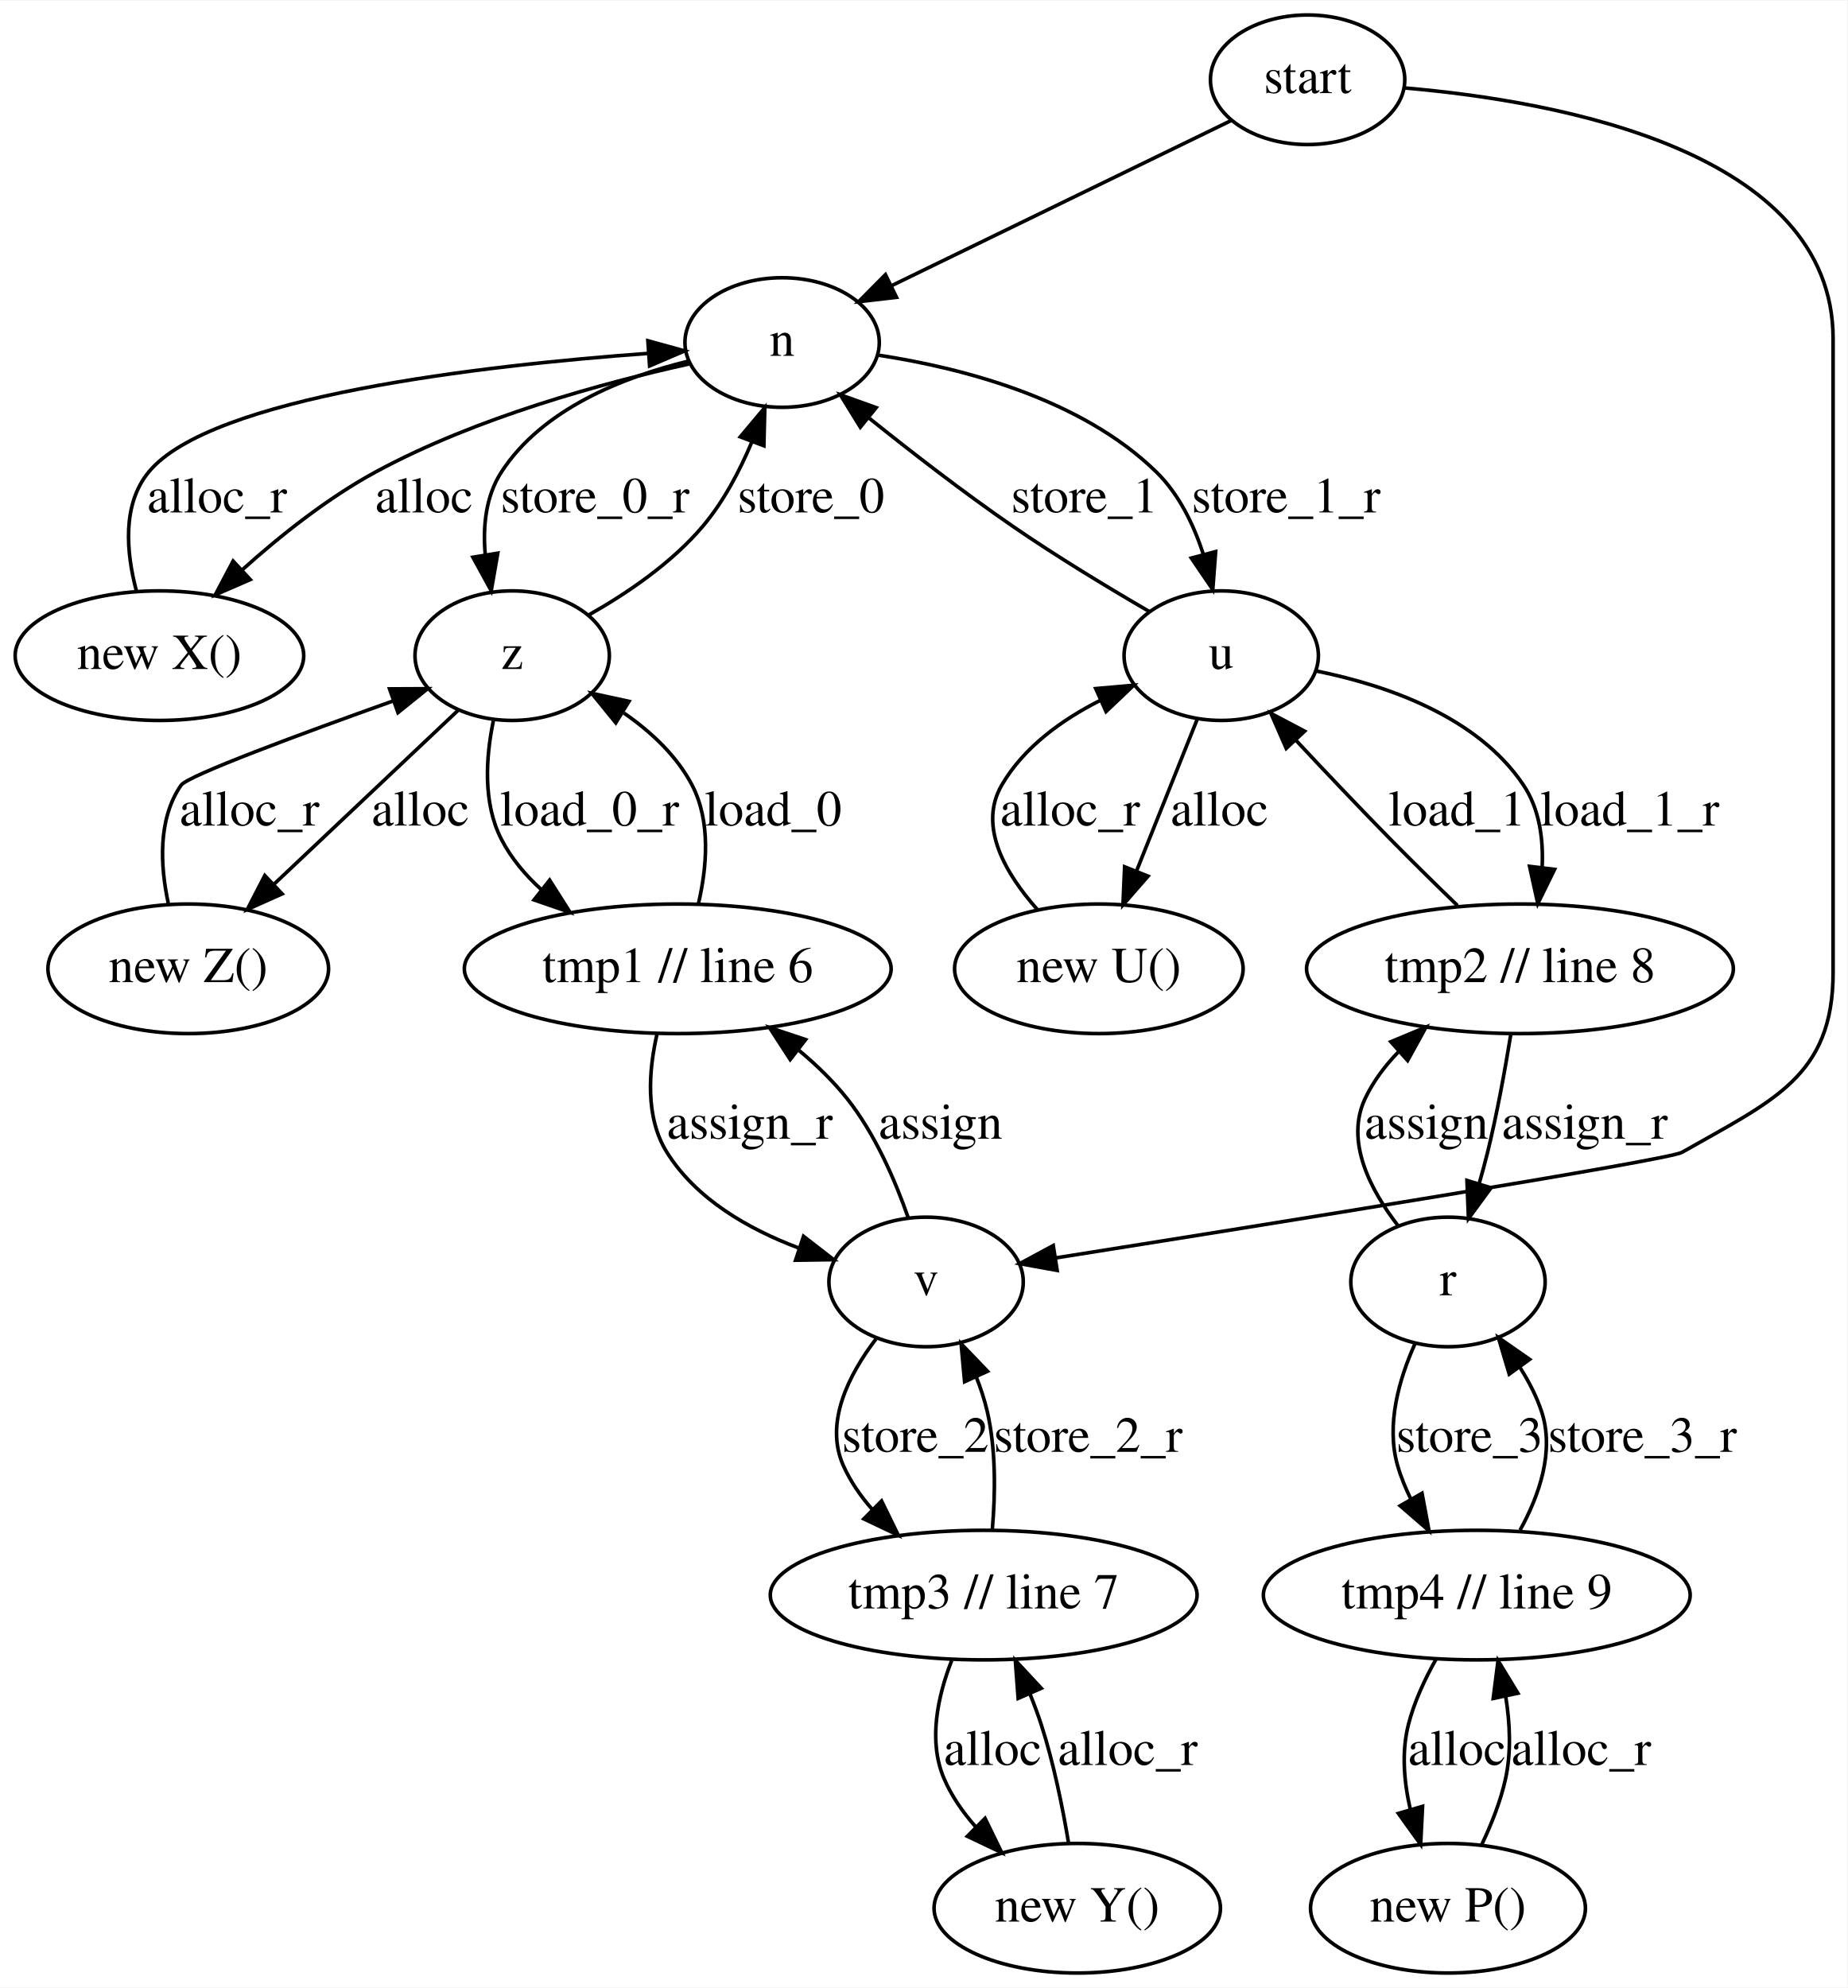
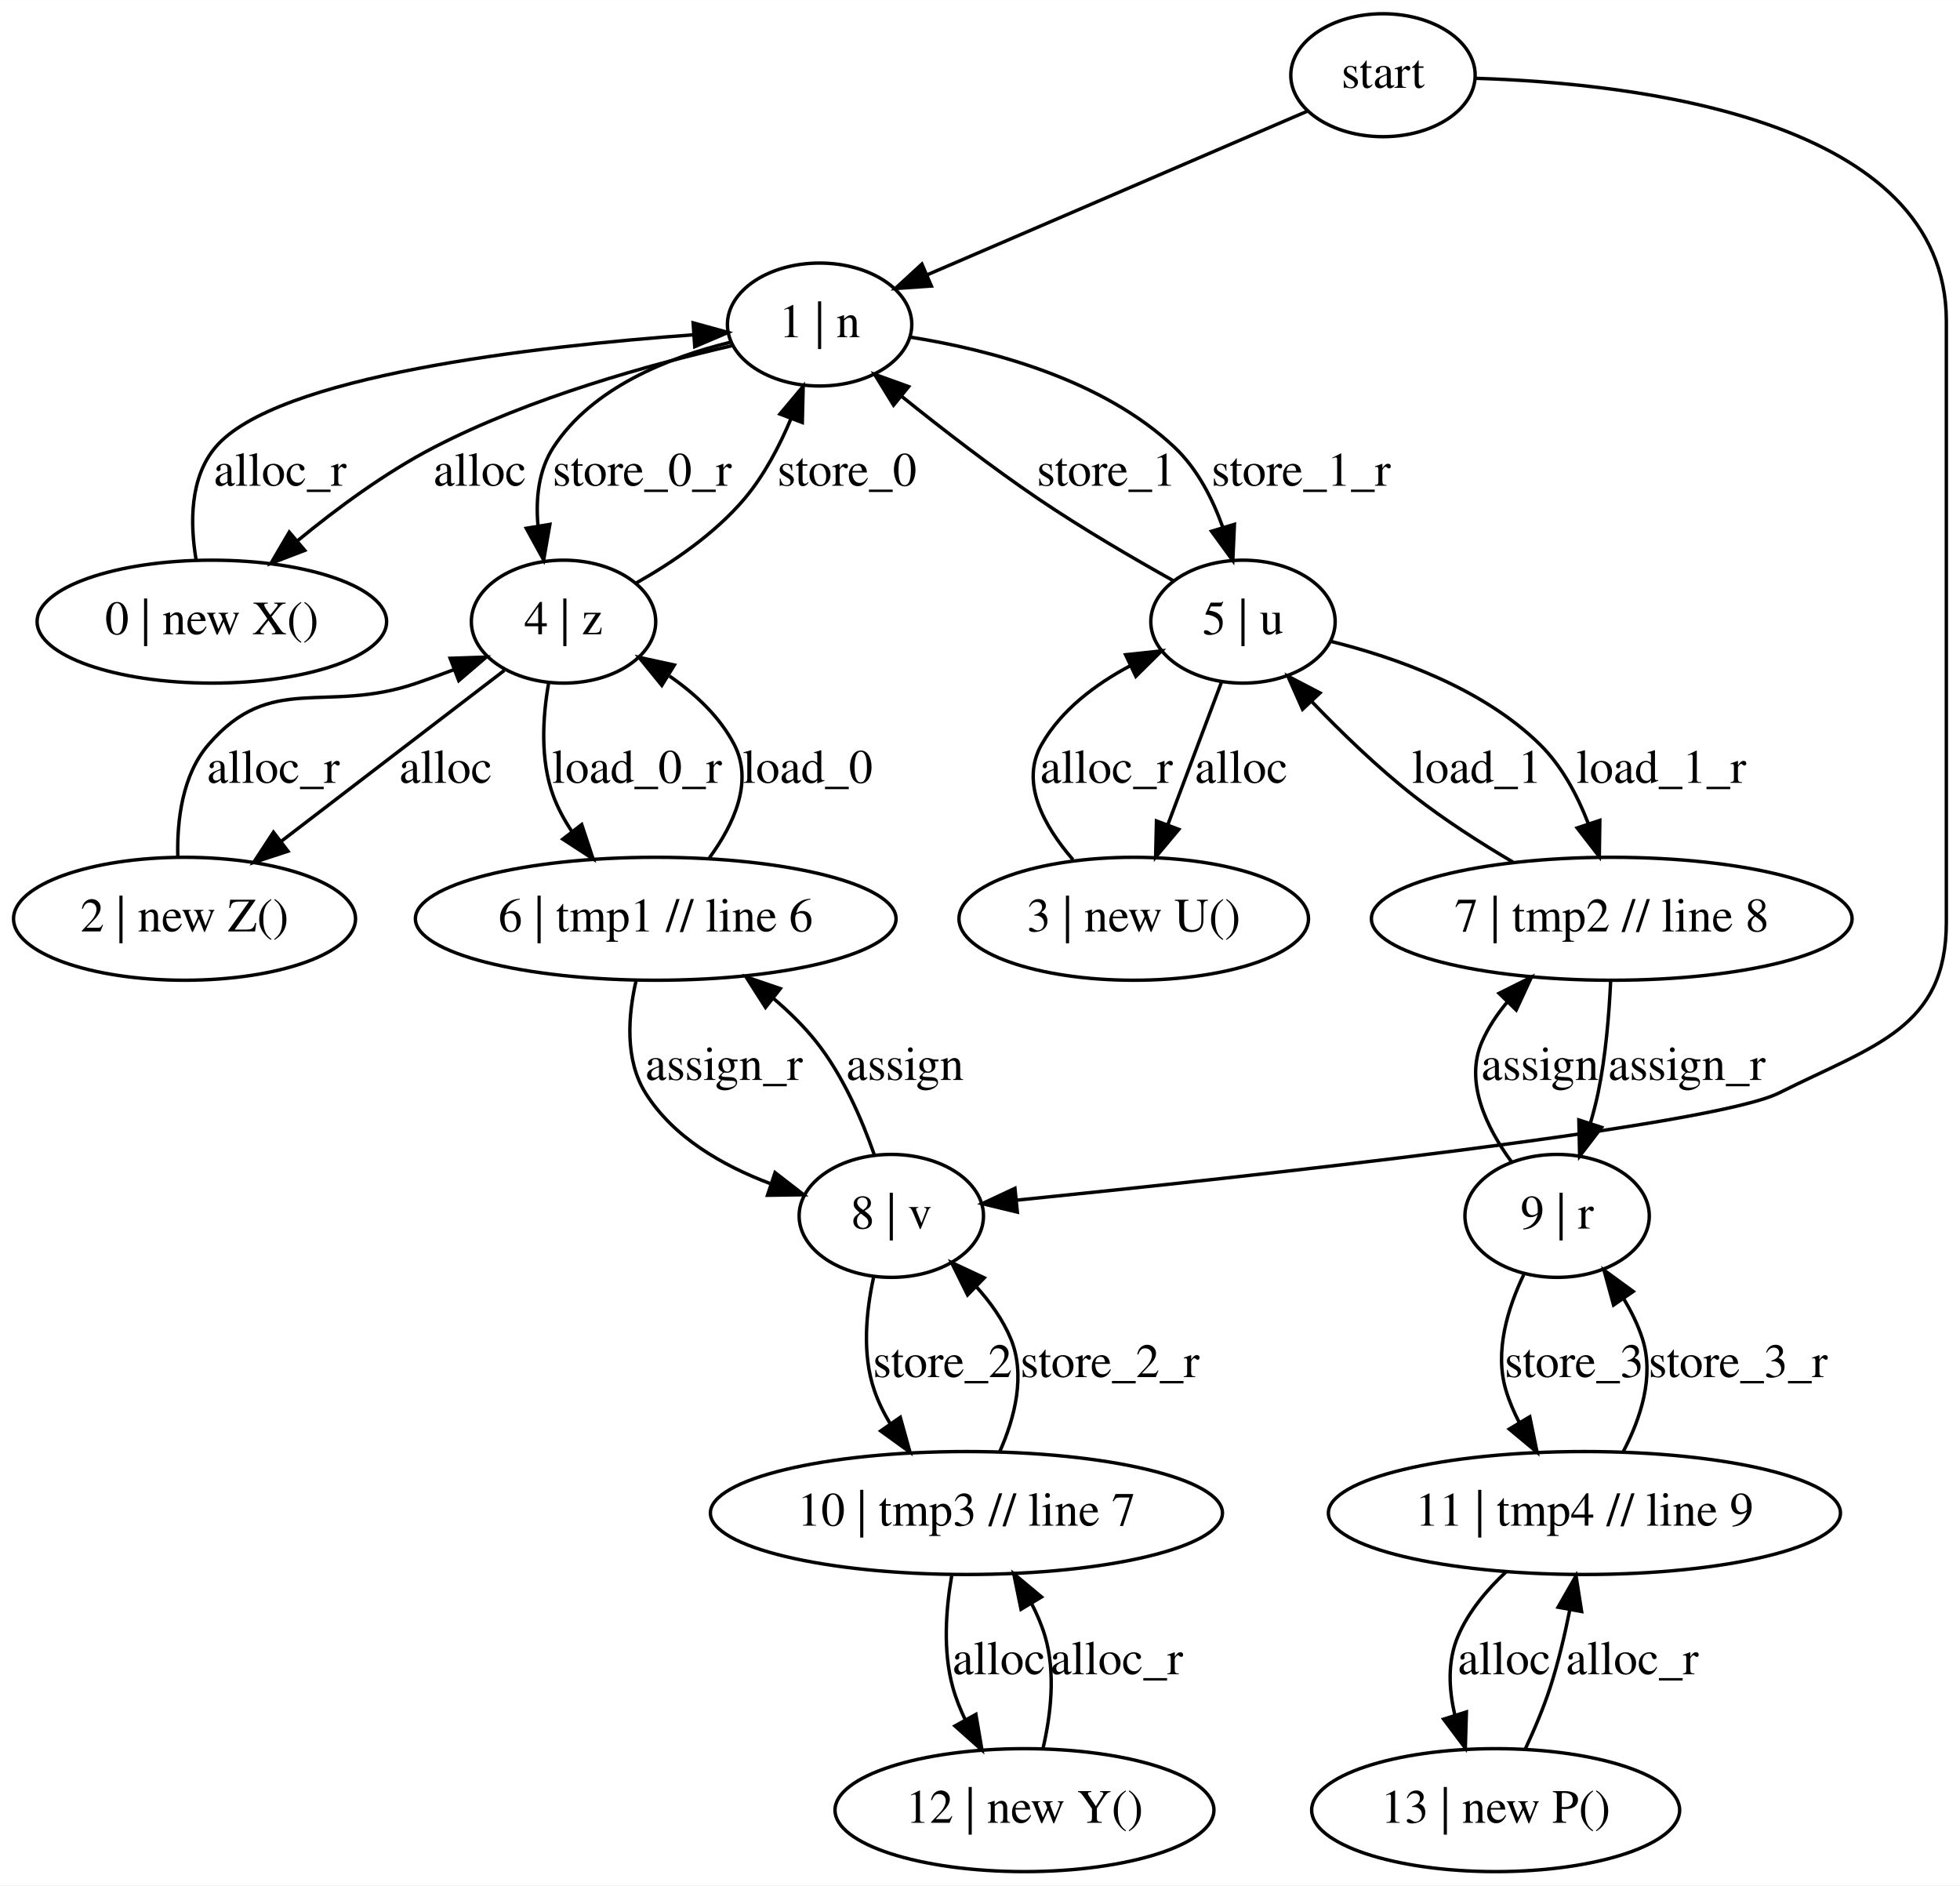
- <svg xmlns="http://www.w3.org/2000/svg" width="513pt" height="552pt" viewBox="0.00 0.00 513.30 552.00">
+ <svg xmlns="http://www.w3.org/2000/svg" width="574pt" height="552pt" viewBox="0.00 0.00 574.05 552.00">
  <g id="page0,1_graph0" class="graph" transform="scale(1 1) rotate(0) translate(4 548)">
-     <polygon fill="white" stroke="transparent" points="-4,4 -4,-548 509.3,-548 509.3,4 -4,4" />
+     <polygon fill="white" stroke="transparent" points="-4,4 -4,-548 570.05,-548 570.05,4 -4,4" />
    <g id="node1" class="node">
-       <ellipse fill="none" stroke="black" cx="359.3" cy="-526" rx="27" ry="18" />
-       <text text-anchor="middle" x="359.3" y="-522.3" font-family="Times,serif" font-size="14.00">start</text>
+       <ellipse fill="none" stroke="black" cx="401.05" cy="-526" rx="27" ry="18" />
+       <text text-anchor="middle" x="401.05" y="-522.3" font-family="Times,serif" font-size="14.00">start</text>
    </g>
    <g id="node2" class="node">
-       <ellipse fill="none" stroke="black" cx="213.3" cy="-453" rx="27" ry="18" />
-       <text text-anchor="middle" x="213.3" y="-449.3" font-family="Times,serif" font-size="14.00">n</text>
+       <ellipse fill="none" stroke="black" cx="236.05" cy="-453" rx="27" ry="18" />
+       <text text-anchor="middle" x="236.05" y="-449.3" font-family="Times,serif" font-size="14.00">1 | n</text>
    </g>
    <g id="edge1" class="edge">
-       <path fill="none" stroke="black" d="M338.07,-514.68C313.2,-502.58 271.81,-482.46 243.58,-468.73" />
-       <polygon fill="black" stroke="black" points="245.08,-465.56 234.55,-464.34 242.01,-471.86 245.08,-465.56" />
+       <path fill="none" stroke="black" d="M378.79,-515.42C350.17,-503.11 300.29,-481.64 267.72,-467.63" />
+       <polygon fill="black" stroke="black" points="268.78,-464.27 258.21,-463.54 266.01,-470.7 268.78,-464.27" />
    </g>
    <g id="node3" class="node">
-       <ellipse fill="none" stroke="black" cx="253.3" cy="-192" rx="27" ry="18" />
-       <text text-anchor="middle" x="253.3" y="-188.3" font-family="Times,serif" font-size="14.00">v</text>
+       <ellipse fill="none" stroke="black" cx="257.05" cy="-192" rx="27" ry="18" />
+       <text text-anchor="middle" x="257.05" y="-188.3" font-family="Times,serif" font-size="14.00">8 | v</text>
    </g>
    <g id="edge2" class="edge">
-       <path fill="none" stroke="black" d="M386.42,-523.71C428.64,-520.08 505.3,-506.28 505.3,-454 505.3,-454 505.3,-454 505.3,-278 505.3,-248.98 488.5,-242.39 463.3,-228 459.53,-225.85 348.36,-208.03 289.33,-198.68" />
-       <polygon fill="black" stroke="black" points="289.72,-195.2 279.3,-197.09 288.63,-202.11 289.72,-195.2" />
+       <path fill="none" stroke="black" d="M428.29,-525.09C475.16,-523.66 566.05,-513.25 566.05,-454 566.05,-454 566.05,-454 566.05,-278 566.05,-246.89 544.86,-241.94 517.05,-228 497.48,-218.19 360.72,-203.38 293.78,-196.61" />
+       <polygon fill="black" stroke="black" points="293.96,-193.11 283.66,-195.59 293.26,-200.07 293.96,-193.11" />
    </g>
    <g id="node4" class="node">
-       <ellipse fill="none" stroke="black" cx="40.3" cy="-366" rx="40.09" ry="18" />
-       <text text-anchor="middle" x="40.3" y="-362.3" font-family="Times,serif" font-size="14.00">new X()</text>
+       <ellipse fill="none" stroke="black" cx="58.05" cy="-366" rx="51.19" ry="18" />
+       <text text-anchor="middle" x="58.05" y="-362.3" font-family="Times,serif" font-size="14.00">0 | new X()</text>
    </g>
    <g id="edge3" class="edge">
-       <path fill="none" stroke="black" d="M187.47,-447.05C163.79,-441.82 128.27,-432.19 100.3,-417 87,-409.78 73.9,-399.36 63.35,-389.89" />
-       <polygon fill="black" stroke="black" points="65.53,-387.14 55.81,-382.91 60.77,-392.28 65.53,-387.14" />
-       <text text-anchor="middle" x="113.8" y="-405.8" font-family="Times,serif" font-size="14.00">alloc</text>
+       <path fill="none" stroke="black" d="M210.36,-446.79C186.77,-441.39 151.31,-431.64 123.05,-417 108.91,-409.67 94.71,-399.21 83.21,-389.74" />
+       <polygon fill="black" stroke="black" points="85.25,-386.87 75.36,-383.08 80.72,-392.21 85.25,-386.87" />
+       <text text-anchor="middle" x="136.55" y="-405.8" font-family="Times,serif" font-size="14.00">alloc</text>
    </g>
    <g id="node5" class="node">
-       <ellipse fill="none" stroke="black" cx="138.3" cy="-366" rx="27" ry="18" />
-       <text text-anchor="middle" x="138.3" y="-362.3" font-family="Times,serif" font-size="14.00">z</text>
+       <ellipse fill="none" stroke="black" cx="161.05" cy="-366" rx="27" ry="18" />
+       <text text-anchor="middle" x="161.05" y="-362.3" font-family="Times,serif" font-size="14.00">4 | z</text>
    </g>
    <g id="edge18" class="edge">
-       <path fill="none" stroke="black" d="M187.1,-447.79C169.18,-443.4 146.67,-434.57 135.3,-417 130.96,-410.3 130.12,-401.98 130.82,-394.06" />
-       <polygon fill="black" stroke="black" points="134.3,-394.48 132.48,-384.05 127.39,-393.34 134.3,-394.48" />
-       <text text-anchor="middle" x="161.3" y="-405.8" font-family="Times,serif" font-size="14.00">store_0_r</text>
+       <path fill="none" stroke="black" d="M209.85,-447.79C191.93,-443.4 169.42,-434.57 158.05,-417 153.71,-410.3 152.87,-401.98 153.57,-394.06" />
+       <polygon fill="black" stroke="black" points="157.05,-394.48 155.23,-384.05 150.14,-393.34 157.05,-394.48" />
+       <text text-anchor="middle" x="184.05" y="-405.8" font-family="Times,serif" font-size="14.00">store_0_r</text>
    </g>
    <g id="node7" class="node">
-       <ellipse fill="none" stroke="black" cx="335.3" cy="-366" rx="27" ry="18" />
-       <text text-anchor="middle" x="335.3" y="-362.3" font-family="Times,serif" font-size="14.00">u</text>
+       <ellipse fill="none" stroke="black" cx="360.05" cy="-366" rx="27" ry="18" />
+       <text text-anchor="middle" x="360.05" y="-362.3" font-family="Times,serif" font-size="14.00">5 | u</text>
    </g>
    <g id="edge20" class="edge">
-       <path fill="none" stroke="black" d="M240.14,-449.47C263.39,-445.91 296.47,-437.39 317.3,-417 323.58,-410.85 327.67,-402.35 330.35,-394.11" />
-       <polygon fill="black" stroke="black" points="333.75,-394.91 332.95,-384.35 326.99,-393.11 333.75,-394.91" />
-       <text text-anchor="middle" x="353.3" y="-405.8" font-family="Times,serif" font-size="14.00">store_1_r</text>
+       <path fill="none" stroke="black" d="M262.72,-449.29C285.86,-445.62 318.87,-437.03 340.05,-417 346.69,-410.72 351.17,-401.95 354.18,-393.5" />
+       <polygon fill="black" stroke="black" points="357.54,-394.49 357.07,-383.9 350.83,-392.47 357.54,-394.49" />
+       <text text-anchor="middle" x="377.05" y="-405.8" font-family="Times,serif" font-size="14.00">store_1_r</text>
    </g>
    <g id="node9" class="node">
-       <ellipse fill="none" stroke="black" cx="269.3" cy="-105" rx="59.29" ry="18" />
-       <text text-anchor="middle" x="269.3" y="-101.3" font-family="Times,serif" font-size="14.00">tmp3 // line 7</text>
+       <ellipse fill="none" stroke="black" cx="279.05" cy="-105" rx="74.99" ry="18" />
+       <text text-anchor="middle" x="279.05" y="-101.3" font-family="Times,serif" font-size="14.00">10 | tmp3 // line 7</text>
    </g>
    <g id="edge21" class="edge">
-       <path fill="none" stroke="black" d="M239.38,-176.16C231.82,-166.24 225,-152.87 230.3,-141 232.28,-136.56 235.13,-132.45 238.41,-128.72" />
-       <polygon fill="black" stroke="black" points="240.93,-131.15 245.58,-121.63 236,-126.17 240.93,-131.15" />
-       <text text-anchor="middle" x="250.3" y="-144.8" font-family="Times,serif" font-size="14.00">store_2</text>
+       <path fill="none" stroke="black" d="M251.84,-173.93C249.69,-164.07 248.44,-151.57 252.05,-141 253.19,-137.63 254.81,-134.33 256.7,-131.19" />
+       <polygon fill="black" stroke="black" points="259.68,-133.02 262.52,-122.82 253.94,-129.03 259.68,-133.02" />
+       <text text-anchor="middle" x="272.05" y="-144.8" font-family="Times,serif" font-size="14.00">store_2</text>
    </g>
    <g id="node13" class="node">
-       <ellipse fill="none" stroke="black" cx="184.3" cy="-279" rx="59.29" ry="18" />
-       <text text-anchor="middle" x="184.3" y="-275.3" font-family="Times,serif" font-size="14.00">tmp1 // line 6</text>
+       <ellipse fill="none" stroke="black" cx="188.05" cy="-279" rx="70.39" ry="18" />
+       <text text-anchor="middle" x="188.05" y="-275.3" font-family="Times,serif" font-size="14.00">6 | tmp1 // line 6</text>
    </g>
    <g id="edge13" class="edge">
-       <path fill="none" stroke="black" d="M248.3,-209.94C244.7,-220.22 239.1,-233.21 231.3,-243 227.48,-247.79 222.86,-252.27 218.02,-256.31" />
-       <polygon fill="black" stroke="black" points="215.55,-253.79 209.78,-262.68 219.83,-259.33 215.55,-253.79" />
-       <text text-anchor="middle" x="257.3" y="-231.8" font-family="Times,serif" font-size="14.00">assign</text>
+       <path fill="none" stroke="black" d="M252.05,-209.94C248.45,-220.22 242.84,-233.21 235.05,-243 231.39,-247.59 227,-251.89 222.39,-255.79" />
+       <polygon fill="black" stroke="black" points="220.21,-253.04 214.51,-261.97 224.54,-258.55 220.21,-253.04" />
+       <text text-anchor="middle" x="261.05" y="-231.8" font-family="Times,serif" font-size="14.00">assign</text>
    </g>
    <g id="edge4" class="edge">
-       <path fill="none" stroke="black" d="M33.86,-384.11C31.07,-394.72 29.9,-407.99 37.3,-417 54.52,-437.99 129.89,-446.62 176.24,-449.99" />
-       <polygon fill="black" stroke="black" points="176,-453.49 186.22,-450.67 176.48,-446.5 176,-453.49" />
-       <text text-anchor="middle" x="56.3" y="-405.8" font-family="Times,serif" font-size="14.00">alloc_r</text>
+       <path fill="none" stroke="black" d="M53.42,-384.17C51.65,-394.8 51.57,-408.09 59.05,-417 76.63,-437.98 152.71,-446.62 199.21,-450" />
+       <polygon fill="black" stroke="black" points="199.01,-453.49 209.22,-450.68 199.48,-446.51 199.01,-453.49" />
+       <text text-anchor="middle" x="78.05" y="-405.8" font-family="Times,serif" font-size="14.00">alloc_r</text>
    </g>
    <g id="edge17" class="edge">
-       <path fill="none" stroke="black" d="M159.53,-377.28C170.18,-383.29 182.62,-391.72 191.3,-402 197.04,-408.8 201.52,-417.34 204.91,-425.42" />
-       <polygon fill="black" stroke="black" points="201.68,-426.79 208.49,-434.91 208.23,-424.31 201.68,-426.79" />
-       <text text-anchor="middle" x="221.3" y="-405.8" font-family="Times,serif" font-size="14.00">store_0</text>
+       <path fill="none" stroke="black" d="M182.28,-377.28C192.93,-383.29 205.37,-391.72 214.05,-402 219.78,-408.8 224.27,-417.34 227.66,-425.42" />
+       <polygon fill="black" stroke="black" points="224.43,-426.79 231.24,-434.91 230.98,-424.31 224.43,-426.79" />
+       <text text-anchor="middle" x="244.05" y="-405.8" font-family="Times,serif" font-size="14.00">store_0</text>
    </g>
    <g id="node6" class="node">
-       <ellipse fill="none" stroke="black" cx="48.3" cy="-279" rx="38.99" ry="18" />
-       <text text-anchor="middle" x="48.3" y="-275.3" font-family="Times,serif" font-size="14.00">new Z()</text>
+       <ellipse fill="none" stroke="black" cx="50.05" cy="-279" rx="50.09" ry="18" />
+       <text text-anchor="middle" x="50.05" y="-275.3" font-family="Times,serif" font-size="14.00">2 | new Z()</text>
    </g>
    <g id="edge5" class="edge">
-       <path fill="none" stroke="black" d="M123.43,-350.96C109.53,-337.83 88.53,-318 72.26,-302.63" />
-       <polygon fill="black" stroke="black" points="74.38,-299.82 64.71,-295.5 69.57,-304.91 74.38,-299.82" />
-       <text text-anchor="middle" x="112.8" y="-318.8" font-family="Times,serif" font-size="14.00">alloc</text>
+       <path fill="none" stroke="black" d="M143.7,-351.72C126.23,-338.34 98.98,-317.48 78.37,-301.69" />
+       <polygon fill="black" stroke="black" points="80.34,-298.79 70.28,-295.49 76.09,-304.35 80.34,-298.79" />
+       <text text-anchor="middle" x="126.55" y="-318.8" font-family="Times,serif" font-size="14.00">alloc</text>
    </g>
    <g id="edge26" class="edge">
-       <path fill="none" stroke="black" d="M133.07,-347.89C130.98,-337.79 130.12,-325.05 135.3,-315 138.02,-309.7 141.97,-305.02 146.45,-300.96" />
-       <polygon fill="black" stroke="black" points="148.71,-303.64 154.38,-294.69 144.37,-298.14 148.71,-303.64" />
-       <text text-anchor="middle" x="159.8" y="-318.8" font-family="Times,serif" font-size="14.00">load_0_r</text>
+       <path fill="none" stroke="black" d="M156.65,-347.83C154.93,-337.94 154.18,-325.44 158.05,-315 159.37,-311.41 161.25,-307.94 163.43,-304.67" />
+       <polygon fill="black" stroke="black" points="166.37,-306.59 169.71,-296.54 160.83,-302.31 166.37,-306.59" />
+       <text text-anchor="middle" x="182.55" y="-318.8" font-family="Times,serif" font-size="14.00">load_0_r</text>
    </g>
    <g id="edge6" class="edge">
-       <path fill="none" stroke="black" d="M42.76,-297.18C40.52,-307.56 39.79,-320.56 46.3,-330 48.12,-332.65 79.7,-344.32 105.35,-353.46" />
-       <polygon fill="black" stroke="black" points="104.23,-356.77 114.82,-356.82 106.57,-350.18 104.23,-356.77" />
-       <text text-anchor="middle" x="65.3" y="-318.8" font-family="Times,serif" font-size="14.00">alloc_r</text>
+       <path fill="none" stroke="black" d="M48.07,-297.18C47.82,-307.82 49.38,-321.1 57.05,-330 75.5,-351.41 91.32,-338.79 118.05,-348 121.59,-349.22 125.28,-350.56 128.94,-351.94" />
+       <polygon fill="black" stroke="black" points="127.84,-355.27 138.42,-355.62 130.36,-348.74 127.84,-355.27" />
+       <text text-anchor="middle" x="76.05" y="-318.8" font-family="Times,serif" font-size="14.00">alloc_r</text>
    </g>
    <g id="edge19" class="edge">
-       <path fill="none" stroke="black" d="M315.33,-378.25C303.97,-384.85 289.6,-393.53 277.3,-402 263.75,-411.33 249.25,-422.54 237.49,-431.98" />
-       <polygon fill="black" stroke="black" points="235.03,-429.48 229.46,-438.49 239.43,-434.91 235.03,-429.48" />
-       <text text-anchor="middle" x="297.3" y="-405.8" font-family="Times,serif" font-size="14.00">store_1</text>
+       <path fill="none" stroke="black" d="M339.63,-378C327.82,-384.59 312.82,-393.34 300.05,-402 286.43,-411.23 271.93,-422.43 260.18,-431.89" />
+       <polygon fill="black" stroke="black" points="257.71,-429.39 252.16,-438.42 262.13,-434.82 257.71,-429.39" />
+       <text text-anchor="middle" x="320.05" y="-405.8" font-family="Times,serif" font-size="14.00">store_1</text>
    </g>
    <g id="node8" class="node">
-       <ellipse fill="none" stroke="black" cx="301.3" cy="-279" rx="40.09" ry="18" />
-       <text text-anchor="middle" x="301.3" y="-275.3" font-family="Times,serif" font-size="14.00">new U()</text>
+       <ellipse fill="none" stroke="black" cx="328.05" cy="-279" rx="51.19" ry="18" />
+       <text text-anchor="middle" x="328.05" y="-275.3" font-family="Times,serif" font-size="14.00">3 | new U()</text>
    </g>
    <g id="edge7" class="edge">
-       <path fill="none" stroke="black" d="M328.58,-348.21C323.78,-336.22 317.24,-319.85 311.76,-306.16" />
-       <polygon fill="black" stroke="black" points="314.96,-304.74 308,-296.76 308.46,-307.34 314.96,-304.74" />
-       <text text-anchor="middle" x="334.8" y="-318.8" font-family="Times,serif" font-size="14.00">alloc</text>
+       <path fill="none" stroke="black" d="M353.72,-348.21C349.24,-336.29 343.13,-320.06 337.99,-306.42" />
+       <polygon fill="black" stroke="black" points="341.26,-305.17 334.46,-297.05 334.71,-307.64 341.26,-305.17" />
+       <text text-anchor="middle" x="359.55" y="-318.8" font-family="Times,serif" font-size="14.00">alloc</text>
    </g>
    <g id="node15" class="node">
-       <ellipse fill="none" stroke="black" cx="418.3" cy="-279" rx="59.29" ry="18" />
-       <text text-anchor="middle" x="418.3" y="-275.3" font-family="Times,serif" font-size="14.00">tmp2 // line 8</text>
+       <ellipse fill="none" stroke="black" cx="468.05" cy="-279" rx="70.39" ry="18" />
+       <text text-anchor="middle" x="468.05" y="-275.3" font-family="Times,serif" font-size="14.00">7 | tmp2 // line 8</text>
    </g>
    <g id="edge28" class="edge">
-       <path fill="none" stroke="black" d="M361.81,-361.72C381.33,-357.76 406.59,-349.06 419.3,-330 423.72,-323.37 424.84,-315.07 424.46,-307.14" />
-       <polygon fill="black" stroke="black" points="427.92,-306.62 423.25,-297.12 420.97,-307.46 427.92,-306.62" />
-       <text text-anchor="middle" x="448.8" y="-318.8" font-family="Times,serif" font-size="14.00">load_1_r</text>
+       <path fill="none" stroke="black" d="M385.84,-360.21C404.9,-355.47 430.34,-346.45 447.05,-330 453.44,-323.71 457.98,-315.17 461.16,-306.94" />
+       <polygon fill="black" stroke="black" points="464.56,-307.81 464.41,-297.21 457.92,-305.59 464.56,-307.81" />
+       <text text-anchor="middle" x="482.55" y="-318.8" font-family="Times,serif" font-size="14.00">load_1_r</text>
    </g>
    <g id="edge8" class="edge">
-       <path fill="none" stroke="black" d="M284.23,-295.45C275.38,-305.4 267.67,-318.56 274.3,-330 280.4,-340.54 291.01,-348.18 301.69,-353.58" />
-       <polygon fill="black" stroke="black" points="300.43,-356.85 310.98,-357.77 303.3,-350.47 300.43,-356.85" />
-       <text text-anchor="middle" x="293.3" y="-318.8" font-family="Times,serif" font-size="14.00">alloc_r</text>
+       <path fill="none" stroke="black" d="M310.25,-296.31C301.76,-306.14 294.7,-318.86 301.05,-330 306.82,-340.14 316.82,-347.65 326.96,-353.05" />
+       <polygon fill="black" stroke="black" points="325.67,-356.31 336.2,-357.44 328.67,-349.99 325.67,-356.31" />
+       <text text-anchor="middle" x="320.05" y="-318.8" font-family="Times,serif" font-size="14.00">alloc_r</text>
    </g>
    <g id="edge22" class="edge">
-       <path fill="none" stroke="black" d="M271.71,-123.34C272.54,-133.06 272.75,-145.34 270.3,-156 269.55,-159.23 268.47,-162.5 267.21,-165.68" />
-       <polygon fill="black" stroke="black" points="264,-164.28 263.03,-174.83 270.37,-167.19 264,-164.28" />
-       <text text-anchor="middle" x="298.3" y="-144.8" font-family="Times,serif" font-size="14.00">store_2_r</text>
+       <path fill="none" stroke="black" d="M288.84,-123.05C293.19,-132.89 296.44,-145.39 292.05,-156 289.73,-161.59 286.03,-166.76 281.9,-171.31" />
+       <polygon fill="black" stroke="black" points="279.39,-168.86 274.68,-178.35 284.28,-173.87 279.39,-168.86" />
+       <text text-anchor="middle" x="321.05" y="-144.8" font-family="Times,serif" font-size="14.00">store_2_r</text>
    </g>
    <g id="node10" class="node">
-       <ellipse fill="none" stroke="black" cx="295.3" cy="-18" rx="39.79" ry="18" />
-       <text text-anchor="middle" x="295.3" y="-14.3" font-family="Times,serif" font-size="14.00">new Y()</text>
+       <ellipse fill="none" stroke="black" cx="296.05" cy="-18" rx="55.49" ry="18" />
+       <text text-anchor="middle" x="296.05" y="-14.3" font-family="Times,serif" font-size="14.00">12 | new Y()</text>
    </g>
    <g id="edge9" class="edge">
-       <path fill="none" stroke="black" d="M260.42,-86.84C256.55,-76.95 253.8,-64.45 258.3,-54 260.38,-49.15 263.51,-44.66 267.08,-40.62" />
-       <polygon fill="black" stroke="black" points="269.68,-42.97 274.33,-33.44 264.76,-37.99 269.68,-42.97" />
-       <text text-anchor="middle" x="271.8" y="-57.8" font-family="Times,serif" font-size="14.00">alloc</text>
+       <path fill="none" stroke="black" d="M274.73,-86.59C273.04,-76.85 272.12,-64.57 275.05,-54 275.93,-50.79 277.21,-47.58 278.69,-44.48" />
+       <polygon fill="black" stroke="black" points="281.82,-46.04 283.6,-35.6 275.69,-42.65 281.82,-46.04" />
+       <text text-anchor="middle" x="288.55" y="-57.8" font-family="Times,serif" font-size="14.00">alloc</text>
    </g>
    <g id="edge10" class="edge">
-       <path fill="none" stroke="black" d="M292.84,-36.38C291.21,-46.11 288.73,-58.39 285.3,-69 284.39,-71.8 283.32,-74.67 282.17,-77.51" />
-       <polygon fill="black" stroke="black" points="278.88,-76.3 278.09,-86.87 285.3,-79.11 278.88,-76.3" />
-       <text text-anchor="middle" x="309.3" y="-57.8" font-family="Times,serif" font-size="14.00">alloc_r</text>
+       <path fill="none" stroke="black" d="M301.45,-35.96C303.75,-45.78 305.25,-58.28 302.05,-69 301.09,-72.2 299.73,-75.39 298.15,-78.45" />
+       <polygon fill="black" stroke="black" points="295.04,-76.82 292.91,-87.2 301.05,-80.42 295.04,-76.82" />
+       <text text-anchor="middle" x="323.05" y="-57.8" font-family="Times,serif" font-size="14.00">alloc_r</text>
    </g>
    <g id="node11" class="node">
-       <ellipse fill="none" stroke="black" cx="406.3" cy="-105" rx="59.29" ry="18" />
-       <text text-anchor="middle" x="406.3" y="-101.3" font-family="Times,serif" font-size="14.00">tmp4 // line 9</text>
+       <ellipse fill="none" stroke="black" cx="460.05" cy="-105" rx="74.99" ry="18" />
+       <text text-anchor="middle" x="460.05" y="-101.3" font-family="Times,serif" font-size="14.00">11 | tmp4 // line 9</text>
    </g>
    <g id="node12" class="node">
-       <ellipse fill="none" stroke="black" cx="398.3" cy="-18" rx="38.19" ry="18" />
-       <text text-anchor="middle" x="398.3" y="-14.3" font-family="Times,serif" font-size="14.00">new P()</text>
+       <ellipse fill="none" stroke="black" cx="434.05" cy="-18" rx="53.89" ry="18" />
+       <text text-anchor="middle" x="434.05" y="-14.3" font-family="Times,serif" font-size="14.00">13 | new P()</text>
    </g>
    <g id="edge11" class="edge">
-       <path fill="none" stroke="black" d="M395.02,-87.26C391.88,-81.69 388.9,-75.3 387.3,-69 385.37,-61.42 386.07,-53.14 387.82,-45.54" />
-       <polygon fill="black" stroke="black" points="391.24,-46.31 390.7,-35.73 384.52,-44.34 391.24,-46.31" />
-       <text text-anchor="middle" x="400.8" y="-57.8" font-family="Times,serif" font-size="14.00">alloc</text>
+       <path fill="none" stroke="black" d="M437.13,-87.8C431.46,-82.52 426.12,-76.15 423.05,-69 419.92,-61.73 420.29,-53.48 422.12,-45.8" />
+       <polygon fill="black" stroke="black" points="425.48,-46.75 425.17,-36.16 418.81,-44.64 425.48,-46.75" />
+       <text text-anchor="middle" x="436.55" y="-57.8" font-family="Times,serif" font-size="14.00">alloc</text>
    </g>
    <g id="node14" class="node">
-       <ellipse fill="none" stroke="black" cx="398.3" cy="-192" rx="27" ry="18" />
-       <text text-anchor="middle" x="398.3" y="-188.3" font-family="Times,serif" font-size="14.00">r</text>
+       <ellipse fill="none" stroke="black" cx="452.05" cy="-192" rx="27" ry="18" />
+       <text text-anchor="middle" x="452.05" y="-188.3" font-family="Times,serif" font-size="14.00">9 | r</text>
    </g>
    <g id="edge24" class="edge">
-       <path fill="none" stroke="black" d="M418.33,-123.05C423.64,-132.68 427.95,-144.96 424.3,-156 422.91,-160.2 420.79,-164.31 418.36,-168.15" />
-       <polygon fill="black" stroke="black" points="415.32,-166.39 412.3,-176.54 420.99,-170.49 415.32,-166.39" />
-       <text text-anchor="middle" x="452.3" y="-144.8" font-family="Times,serif" font-size="14.00">store_3_r</text>
+       <path fill="none" stroke="black" d="M471.47,-123.08C476.51,-132.71 480.57,-145 477.05,-156 475.74,-160.08 473.76,-164.09 471.48,-167.85" />
+       <polygon fill="black" stroke="black" points="468.58,-165.9 465.78,-176.12 474.34,-169.87 468.58,-165.9" />
+       <text text-anchor="middle" x="505.05" y="-144.8" font-family="Times,serif" font-size="14.00">store_3_r</text>
    </g>
    <g id="edge12" class="edge">
-       <path fill="none" stroke="black" d="M407.63,-35.58C410.34,-41.24 412.93,-47.73 414.3,-54 415.9,-61.36 415.53,-69.39 414.34,-76.82" />
-       <polygon fill="black" stroke="black" points="410.87,-76.28 412.21,-86.79 417.72,-77.74 410.87,-76.28" />
-       <text text-anchor="middle" x="435.3" y="-57.8" font-family="Times,serif" font-size="14.00">alloc_r</text>
+       <path fill="none" stroke="black" d="M442.67,-35.77C445.33,-41.45 448.07,-47.9 450.05,-54 452.38,-61.21 454.27,-69.2 455.76,-76.63" />
+       <polygon fill="black" stroke="black" points="452.34,-77.42 457.59,-86.62 459.23,-76.16 452.34,-77.42" />
+       <text text-anchor="middle" x="474.05" y="-57.8" font-family="Times,serif" font-size="14.00">alloc_r</text>
    </g>
    <g id="edge14" class="edge">
-       <path fill="none" stroke="black" d="M178.58,-261.02C176.2,-250.72 175.21,-237.73 181.3,-228 189.42,-215.01 203.9,-206.72 217.76,-201.49" />
-       <polygon fill="black" stroke="black" points="219.25,-204.68 227.63,-198.19 217.04,-198.04 219.25,-204.68" />
-       <text text-anchor="middle" x="204.3" y="-231.8" font-family="Times,serif" font-size="14.00">assign_r</text>
+       <path fill="none" stroke="black" d="M182.33,-261.02C179.94,-250.72 178.96,-237.73 185.05,-228 193.17,-215.01 207.65,-206.72 221.51,-201.49" />
+       <polygon fill="black" stroke="black" points="223,-204.68 231.38,-198.19 220.79,-198.04 223,-204.68" />
+       <text text-anchor="middle" x="208.05" y="-231.8" font-family="Times,serif" font-size="14.00">assign_r</text>
    </g>
    <g id="edge25" class="edge">
-       <path fill="none" stroke="black" d="M190.05,-297.12C192.41,-307.22 193.52,-319.96 188.3,-330 184.04,-338.17 176.91,-344.83 169.34,-350.06" />
-       <polygon fill="black" stroke="black" points="167.09,-347.34 160.41,-355.55 170.76,-353.3 167.09,-347.34" />
-       <text text-anchor="middle" x="210.8" y="-318.8" font-family="Times,serif" font-size="14.00">load_0</text>
+       <path fill="none" stroke="black" d="M203.78,-296.86C210.94,-306.65 216.69,-319.15 211.05,-330 206.79,-338.17 199.66,-344.83 192.09,-350.06" />
+       <polygon fill="black" stroke="black" points="189.84,-347.34 183.15,-355.55 193.51,-353.3 189.84,-347.34" />
+       <text text-anchor="middle" x="232.55" y="-318.8" font-family="Times,serif" font-size="14.00">load_0</text>
    </g>
    <g id="edge23" class="edge">
-       <path fill="none" stroke="black" d="M389.1,-174.77C384.71,-164.98 381.05,-152.26 384.3,-141 385.21,-137.83 386.51,-134.67 388.02,-131.61" />
-       <polygon fill="black" stroke="black" points="391.09,-133.29 393.03,-122.88 385.02,-129.81 391.09,-133.29" />
-       <text text-anchor="middle" x="404.3" y="-144.8" font-family="Times,serif" font-size="14.00">store_3</text>
+       <path fill="none" stroke="black" d="M442.27,-174.79C437.59,-165 433.67,-152.29 437.05,-141 438,-137.8 439.36,-134.61 440.94,-131.55" />
+       <polygon fill="black" stroke="black" points="444.05,-133.18 446.18,-122.8 438.04,-129.58 444.05,-133.18" />
+       <text text-anchor="middle" x="457.05" y="-144.8" font-family="Times,serif" font-size="14.00">store_3</text>
    </g>
    <g id="edge15" class="edge">
-       <path fill="none" stroke="black" d="M384.53,-207.49C376.76,-217.49 369.63,-231.09 375.3,-243 377.56,-247.77 380.83,-252.1 384.57,-255.96" />
-       <polygon fill="black" stroke="black" points="382.42,-258.73 392.2,-262.81 387.09,-253.52 382.42,-258.73" />
-       <text text-anchor="middle" x="392.3" y="-231.8" font-family="Times,serif" font-size="14.00">assign</text>
+       <path fill="none" stroke="black" d="M438.66,-207.87C431.4,-217.81 424.87,-231.19 430.05,-243 431.88,-247.18 434.48,-251.08 437.48,-254.65" />
+       <polygon fill="black" stroke="black" points="435.05,-257.17 444.52,-261.9 440.07,-252.29 435.05,-257.17" />
+       <text text-anchor="middle" x="447.05" y="-231.8" font-family="Times,serif" font-size="14.00">assign</text>
    </g>
    <g id="edge27" class="edge">
-       <path fill="none" stroke="black" d="M400.93,-296.58C394.97,-302.35 388.29,-308.91 382.3,-315 373.6,-323.85 364.2,-333.77 356.11,-342.43" />
-       <polygon fill="black" stroke="black" points="353.36,-340.25 349.11,-349.96 358.48,-345.02 353.36,-340.25" />
-       <text text-anchor="middle" x="400.8" y="-318.8" font-family="Times,serif" font-size="14.00">load_1</text>
+       <path fill="none" stroke="black" d="M439.11,-295.6C429.53,-301.24 419.03,-307.97 410.05,-315 399.47,-323.28 388.81,-333.61 380.06,-342.73" />
+       <polygon fill="black" stroke="black" points="377.5,-340.34 373.2,-350.03 382.6,-345.13 377.5,-340.34" />
+       <text text-anchor="middle" x="428.55" y="-318.8" font-family="Times,serif" font-size="14.00">load_1</text>
    </g>
    <g id="edge16" class="edge">
-       <path fill="none" stroke="black" d="M415.75,-260.76C414.17,-251.07 411.95,-238.79 409.3,-228 408.6,-225.16 407.79,-222.21 406.95,-219.28" />
-       <polygon fill="black" stroke="black" points="410.26,-218.15 403.99,-209.61 403.57,-220.2 410.26,-218.15" />
-       <text text-anchor="middle" x="436.3" y="-231.8" font-family="Times,serif" font-size="14.00">assign_r</text>
+       <path fill="none" stroke="black" d="M467.73,-260.72C467.28,-251.02 466.28,-238.74 464.05,-228 463.44,-225.11 462.67,-222.13 461.81,-219.19" />
+       <polygon fill="black" stroke="black" points="465.08,-217.92 458.65,-209.5 458.42,-220.09 465.08,-217.92" />
+       <text text-anchor="middle" x="490.05" y="-231.8" font-family="Times,serif" font-size="14.00">assign_r</text>
    </g>
  </g>
</svg>
